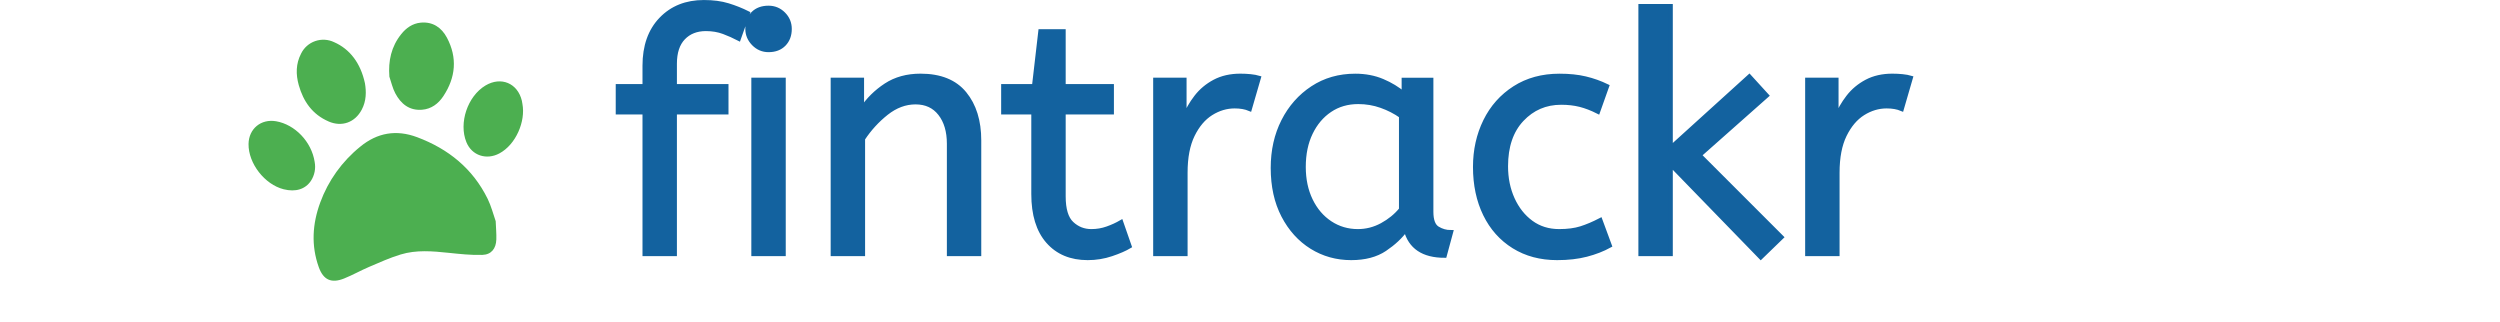
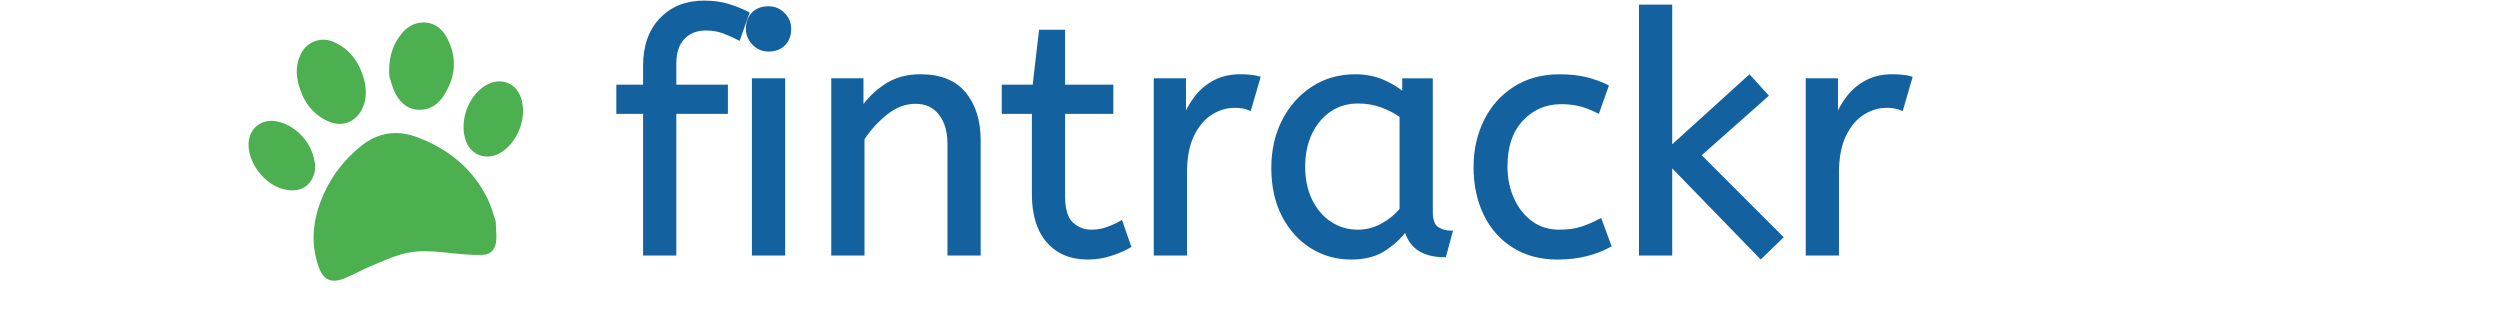
<svg xmlns="http://www.w3.org/2000/svg" xml:space="preserve" width="700" height="90" data-id="lg_XGb8mWVxcAPNVchEZB" data-version="1" viewBox="620 15 350 100">
  <g data-padding="20">
    <g transform="translate(10 2.206)scale(.96383)">
      <rect width="556.923" height="155.94" x="344.53" y="-78.56" fill="none" rx="0" ry="0" transform="matrix(.78 0 0 .78 341.2 61.46)" />
-       <path fill="#13629F" stroke="#13629F" stroke-width="1.38" d="M628.784 95.26h-9.73V49.53h-8.64V41.1h8.64v-6.59q0-9.51 5.3-15.02 5.3-5.52 13.83-5.52 4.44 0 7.79 1.03t6.37 2.54l-2.91 8.21q-2.27-1.18-4.87-2.16-2.59-.97-5.73-.97-4.54 0-7.29 2.86-2.76 2.87-2.76 8.38v7.24h16.65v8.43h-16.65Zm35.13-.01h-9.73V39.04h9.73Zm-4.86-65.83q-2.81 0-4.81-2.05-2-2.06-2-4.76 0-3.13 1.83-4.97 1.84-1.84 4.98-1.84 2.81 0 4.81 2t2 4.81q0 3.03-1.84 4.92t-4.97 1.89Zm30.47 65.83h-9.73V39.04h9.4v9.4q3.03-4.54 7.73-7.62t11.19-3.08q9.51 0 14.21 5.73t4.7 15.13v36.65h-9.72V59.68q0-6.05-2.87-9.72-2.86-3.68-7.94-3.68-4.97 0-9.41 3.51-4.43 3.52-7.56 8.27Zm72.54 1.3q-8.11 0-12.81-5.35t-4.7-15.29V49.53h-9.73V41.1h9.94l2.05-17.72h7.46V41.1h15.57v8.43h-15.57v27.13q0 6.27 2.65 8.76t6.32 2.49q2.71 0 5.14-.87 2.43-.86 4.48-2.05l2.71 7.78q-2.17 1.3-5.84 2.54-3.68 1.24-7.67 1.24Zm31.56-1.3h-9.73V39.04h9.4v12.21q1.41-3.56 3.79-6.64 2.37-3.08 5.94-4.98 3.57-1.89 8.32-1.89 1.63 0 3.25.16 1.62.17 2.7.49l-2.92 10.05q-2.05-.86-4.86-.86-4 0-7.62 2.27t-5.95 7.02q-2.32 4.76-2.32 12.11Zm53.5 1.3q-7.02 0-12.75-3.56-5.73-3.57-9.14-10.11-3.4-6.54-3.4-15.4 0-8.43 3.4-15.14 3.41-6.7 9.41-10.64 6-3.95 13.78-3.95 4.86 0 8.81 1.68 3.94 1.67 6.86 4.16v-4.54h8.87v42.59q0 4.1 1.99 5.35 2 1.24 4.38 1.24l-2.05 7.57q-10.38 0-12.54-8.43-2.49 3.45-6.76 6.32-4.26 2.86-10.86 2.86Zm2.16-8.64q4.11 0 7.79-2 3.67-2 6.16-5.03V50.72q-2.92-2.05-6.43-3.29-3.52-1.25-7.41-1.25-5.19 0-9.13 2.65-3.95 2.65-6.22 7.35t-2.27 10.97q0 6.06 2.27 10.76t6.27 7.35 8.97 2.65Zm64.32 8.64q-8 0-14-3.73t-9.24-10.37q-3.24-6.65-3.24-15.3 0-8.1 3.29-14.81 3.3-6.7 9.46-10.64 6.16-3.95 14.48-3.95 4.76 0 8.38.87 3.62.86 6.97 2.48l-2.92 8.22q-3.02-1.52-5.78-2.22t-6.11-.7q-7.56 0-12.7 5.46-5.13 5.46-5.13 15.08 0 5.83 2.16 10.59t6 7.57 9.03 2.81q4.1 0 7.02-.92t6.27-2.65l3.03 8.21q-3.35 1.84-7.52 2.92-4.16 1.08-9.45 1.08Zm72.42-6.71-6.7 6.49-29.08-29.94v28.86h-9.73V15.26h9.73v45.72l25.4-23.02 5.62 6.16-21.72 19.24Zm18.05 5.41h-9.73V39.04h9.4v12.21q1.41-3.56 3.79-6.64 2.37-3.08 5.94-4.98 3.57-1.89 8.32-1.89 1.63 0 3.25.16 1.62.17 2.7.49l-2.92 10.05q-2.05-.86-4.86-.86-4 0-7.62 2.27t-5.95 7.02q-2.32 4.76-2.32 12.11Z" />
+       <path fill="#13629F" stroke="#13629F" strokeWidth="1.38" d="M628.784 95.26h-9.73V49.53h-8.64V41.1h8.64v-6.59q0-9.51 5.3-15.02 5.3-5.52 13.83-5.52 4.44 0 7.79 1.03t6.37 2.54l-2.91 8.21q-2.27-1.18-4.87-2.16-2.59-.97-5.73-.97-4.54 0-7.29 2.86-2.76 2.87-2.76 8.38v7.24h16.65v8.43h-16.65Zm35.13-.01h-9.73V39.04h9.73Zm-4.86-65.83q-2.81 0-4.81-2.05-2-2.06-2-4.76 0-3.13 1.83-4.97 1.84-1.84 4.98-1.84 2.81 0 4.81 2t2 4.81q0 3.03-1.84 4.92t-4.97 1.89Zm30.47 65.83h-9.73V39.04h9.4v9.4q3.03-4.54 7.73-7.62t11.19-3.08q9.51 0 14.21 5.73t4.7 15.13v36.65h-9.72V59.68q0-6.05-2.87-9.72-2.86-3.68-7.94-3.68-4.97 0-9.41 3.51-4.43 3.52-7.56 8.27Zm72.54 1.3q-8.11 0-12.81-5.35t-4.7-15.29V49.53h-9.73V41.1h9.94l2.05-17.72h7.46V41.1h15.57v8.43h-15.57v27.13q0 6.27 2.65 8.76t6.32 2.49q2.71 0 5.14-.87 2.43-.86 4.48-2.05l2.71 7.78q-2.17 1.3-5.84 2.54-3.68 1.24-7.67 1.24Zm31.56-1.3h-9.73V39.04h9.4v12.21q1.41-3.56 3.79-6.64 2.37-3.08 5.94-4.98 3.57-1.89 8.32-1.89 1.63 0 3.25.16 1.62.17 2.7.49l-2.92 10.05q-2.05-.86-4.86-.86-4 0-7.62 2.27t-5.95 7.02q-2.32 4.76-2.32 12.11Zm53.5 1.3q-7.02 0-12.75-3.56-5.73-3.57-9.14-10.11-3.4-6.54-3.4-15.4 0-8.43 3.4-15.14 3.41-6.7 9.41-10.64 6-3.95 13.78-3.95 4.86 0 8.81 1.68 3.94 1.67 6.86 4.16v-4.54h8.87v42.59q0 4.1 1.99 5.35 2 1.24 4.38 1.24l-2.05 7.57q-10.38 0-12.54-8.43-2.49 3.45-6.76 6.32-4.26 2.86-10.86 2.86Zm2.16-8.64q4.11 0 7.79-2 3.67-2 6.16-5.03V50.72q-2.92-2.05-6.43-3.29-3.52-1.25-7.41-1.25-5.19 0-9.13 2.65-3.95 2.65-6.22 7.35t-2.27 10.97q0 6.06 2.27 10.76t6.27 7.35 8.97 2.65Zm64.32 8.64q-8 0-14-3.73t-9.24-10.37q-3.24-6.65-3.24-15.3 0-8.1 3.29-14.81 3.3-6.7 9.46-10.64 6.16-3.95 14.48-3.95 4.76 0 8.38.87 3.62.86 6.97 2.48l-2.92 8.22q-3.02-1.52-5.78-2.22t-6.11-.7q-7.56 0-12.7 5.46-5.13 5.46-5.13 15.08 0 5.83 2.16 10.59t6 7.57 9.03 2.81q4.1 0 7.02-.92t6.27-2.65l3.03 8.21q-3.35 1.84-7.52 2.92-4.16 1.08-9.45 1.08Zm72.42-6.71-6.7 6.49-29.08-29.94v28.86h-9.73V15.26h9.73v45.72l25.4-23.02 5.62 6.16-21.72 19.24Zm18.05 5.41h-9.73V39.04h9.4v12.21q1.41-3.56 3.79-6.64 2.37-3.08 5.94-4.98 3.57-1.89 8.32-1.89 1.63 0 3.25.16 1.62.17 2.7.49l-2.92 10.05q-2.05-.86-4.86-.86-4 0-7.62 2.27t-5.95 7.02q-2.32 4.76-2.32 12.11Z" />
      <path fill="#4caf50" d="M545.63 57.562q-10.072-3.77-18.386 3.07a41.778 41.358-4.945 0 0-12.9 18.01c-2.53 6.885-2.98 13.87-.471 20.87 1.48 4.122 4.06 5.303 8.154 3.663 2.774-1.11 5.38-2.602 8.125-3.768 3.344-1.43 6.685-2.939 10.166-3.992 5.052-1.536 10.262-1.08 15.457-.533 3.6.375 7.256.78 10.882.671 2.914-.085 4.438-2.049 4.53-4.983.057-1.86-.12-3.728-.207-5.901-.8-2.26-1.44-4.878-2.612-7.243-4.784-9.716-12.634-16.08-22.738-19.864m-28.6-5.082c4.307 1.87 8.538.317 10.713-3.808 1.512-2.841 1.488-5.856 1.029-8.535-1.4-6.493-4.871-11.028-9.957-13.255a7.958 7.878-4.945 0 0-10.66 3.709c-1.7 3.263-1.713 6.703-.745 10.154 1.48 5.28 4.407 9.47 9.618 11.724m30.148-3.77c3.02-.224 5.31-1.97 6.89-4.364 4.012-6.033 4.605-12.442 1.17-18.903-1.728-3.238-4.53-5.221-8.473-4.847-2.64.258-4.688 1.713-6.285 3.719-3.215 4.016-4.214 8.627-3.815 13.725.617 1.792 1.024 3.71 1.91 5.366 1.78 3.36 4.478 5.62 8.603 5.304m-34.63 16.851c-.998-6.554-6.39-12.085-12.44-13.134-4.894-.84-8.836 2.422-8.903 7.34-.082 6.272 5.21 13.08 11.346 14.614 3.823.956 6.96.012 8.793-2.724a8.455 8.37-4.945 0 0 1.203-6.096m66.879-19.766c-1.356-5.662-6.718-7.91-11.746-4.91-5.785 3.463-8.693 12.103-6.153 18.3 1.767 4.32 6.475 5.833 10.613 3.635 5.405-2.866 8.534-10.425 7.468-15.987q-.07-.508-.18-1.029" />
    </g>
    <path fill="transparent" stroke="transparent" d="M473.5 0h553v122h-553z" />
  </g>
</svg>
